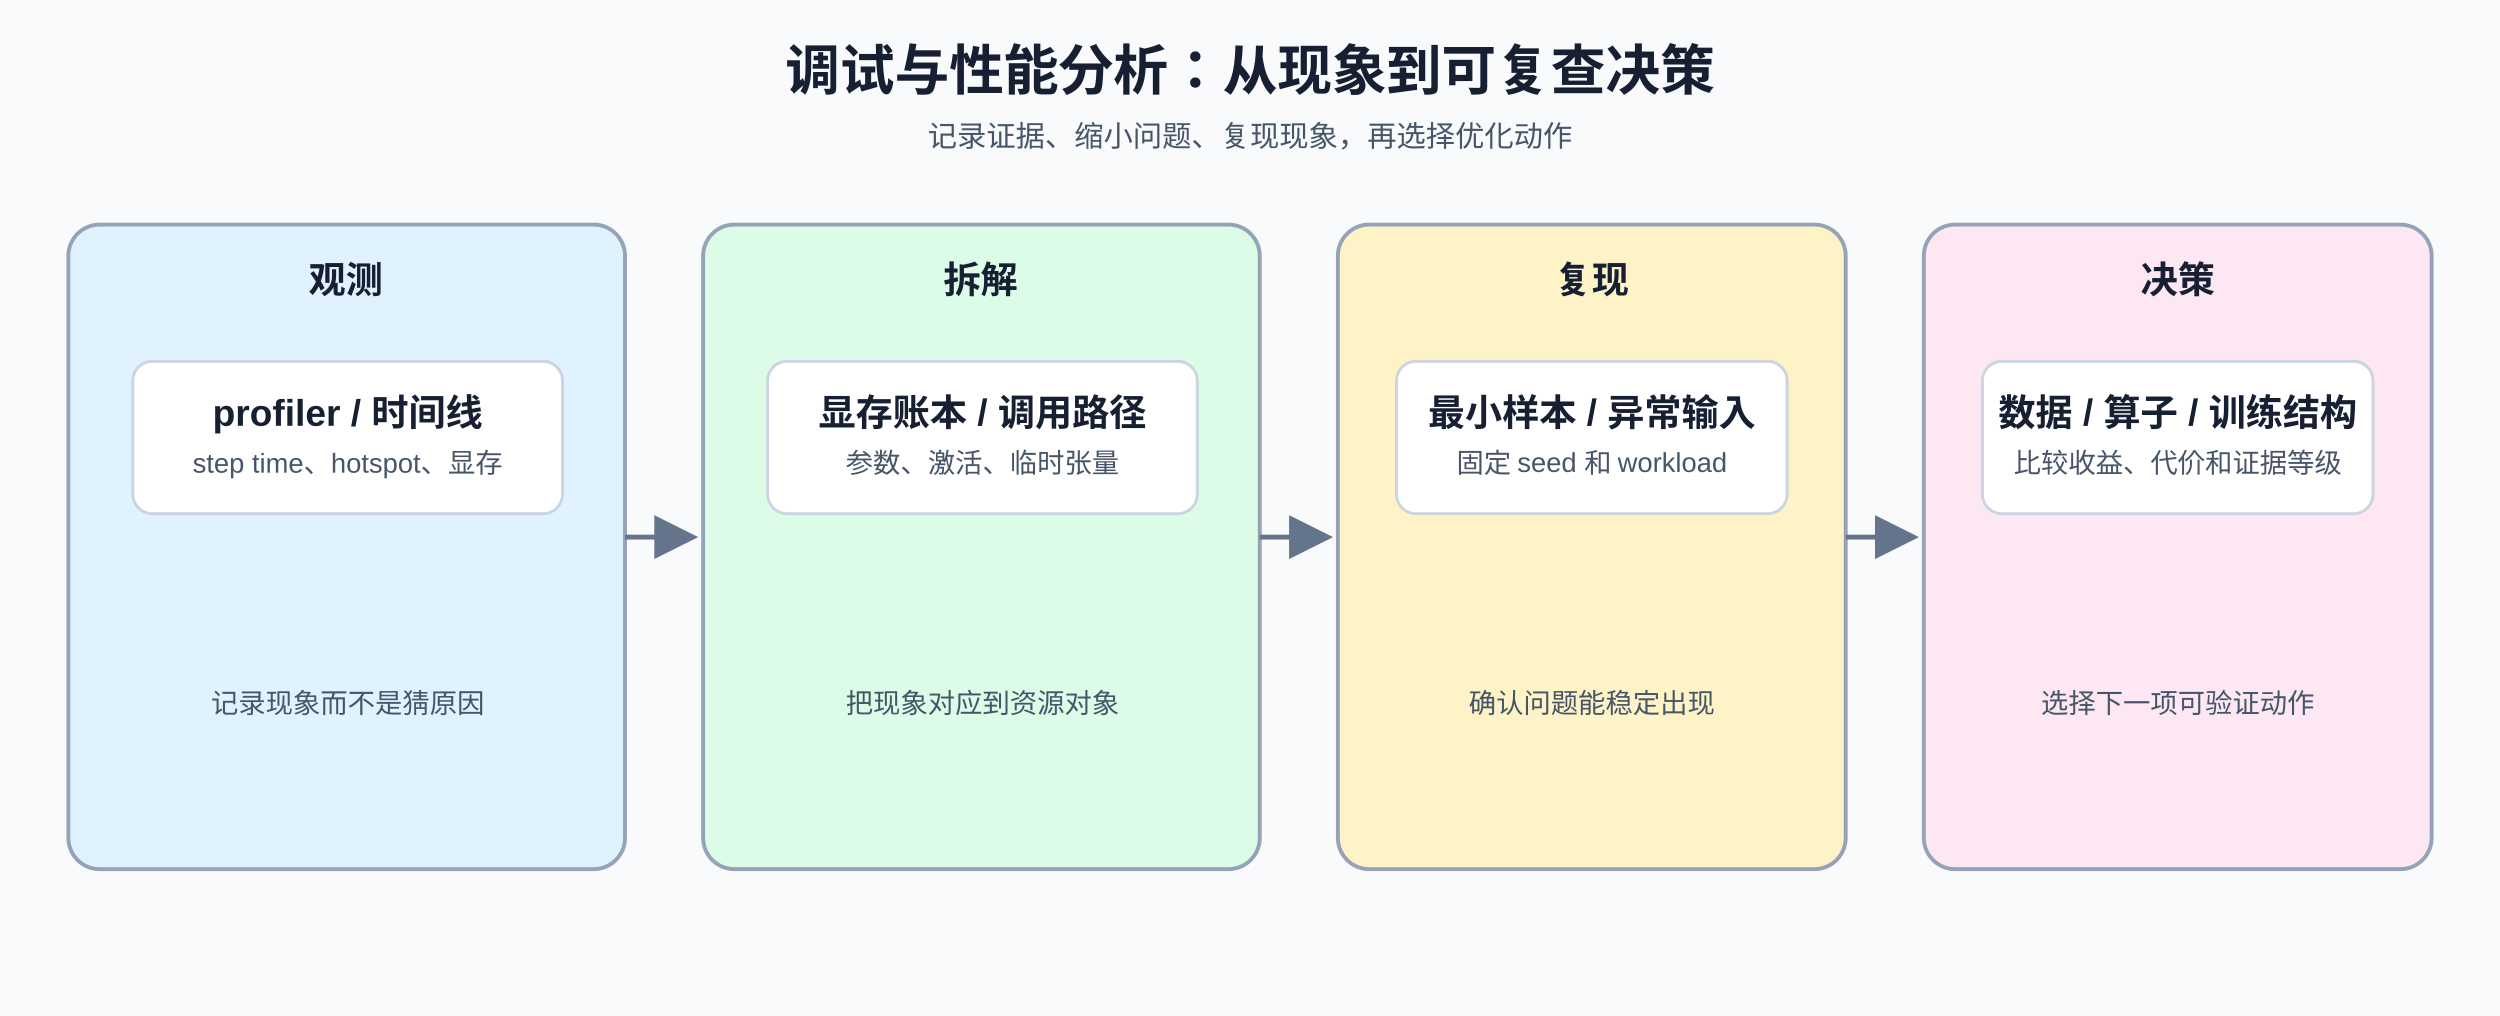
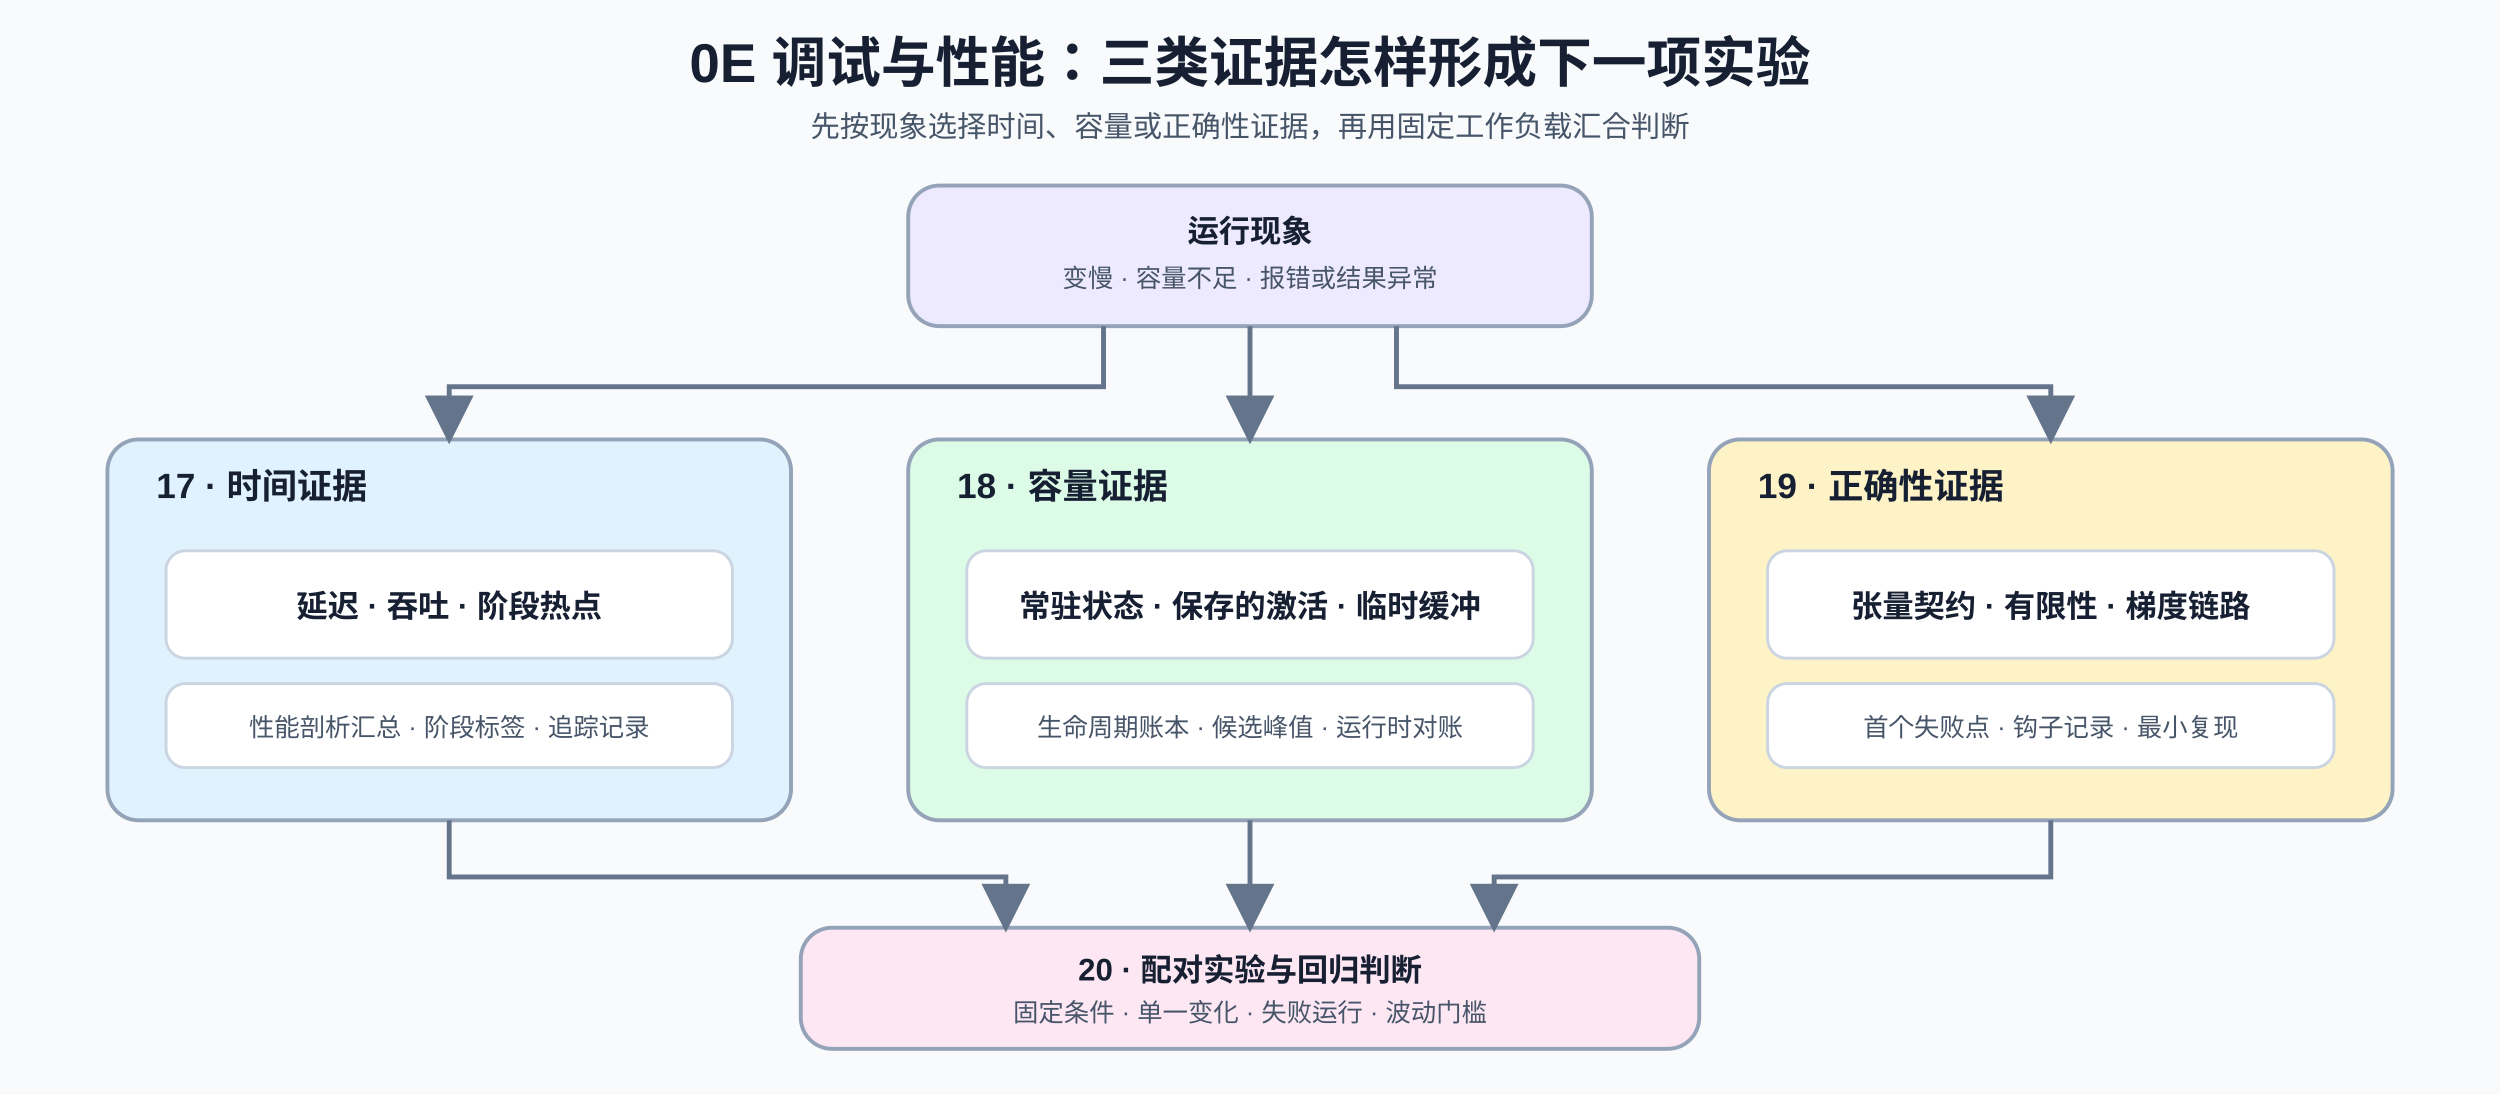
- <svg xmlns="http://www.w3.org/2000/svg" width="1280" height="520" viewBox="0 0 1280 520" role="img" aria-labelledby="title desc">
+ <svg xmlns="http://www.w3.org/2000/svg" width="1280" height="560" viewBox="0 0 1280 560" role="img" aria-labelledby="title desc">
  <defs>
-     <marker id="a" markerWidth="9" markerHeight="9" refX="8" refY="4.5" orient="auto">
-       <path d="M0 0L9 4.5L0 9Z" fill="#64748b" />
+     <marker id="arrow" markerWidth="10" markerHeight="10" refX="9" refY="5" orient="auto">
+       <path d="M0 0L10 5L0 10Z" fill="#64748b" />
    </marker>
-     <style>text{font-family:Arial,'Microsoft YaHei',sans-serif;fill:#172033}.t{font-size:28px;font-weight:700}.s{font-size:15px;fill:#475569}.g{font-size:19px;font-weight:700}.h{font-size:19px;font-weight:700}.b{font-size:14px;fill:#475569}.p{stroke:#94a3b8;stroke-width:2;rx:16}.i{fill:#fff;stroke:#cbd5e1;stroke-width:1.5;rx:10}.f{stroke:#64748b;stroke-width:2.5;fill:none;marker-end:url(#a)}</style>
+     <style>
+       text{font-family:Arial,'Microsoft YaHei',sans-serif;fill:#172033}.title{font-size:28px;font-weight:700}.sub{font-size:15px;fill:#475569}.group{font-size:18px;font-weight:700}.head{font-size:16px;font-weight:700}.body{font-size:13px;fill:#475569}.panel{stroke:#94a3b8;stroke-width:2;rx:16}.node{fill:#fff;stroke:#cbd5e1;stroke-width:1.5;rx:10}.line{stroke:#64748b;stroke-width:2.5;fill:none;marker-end:url(#arrow)}
+     </style>
  </defs>
-   <rect width="1280" height="520" fill="#f8fafc" />
-   <text x="640" y="46" text-anchor="middle" class="t">调试与性能分析：从现象到可复查决策</text>
-   <text x="640" y="75" text-anchor="middle" class="s">记录证据、缩小问题、复现现象，再选择优化动作</text>
-   <rect x="35" y="115" width="285" height="330" fill="#e0f2fe" class="p" />
-   <text x="177" y="150" text-anchor="middle" class="g">观测</text>
-   <rect x="68" y="185" width="220" height="78" class="i" />
-   <text x="178" y="218" text-anchor="middle" class="h">profiler / 时间线</text>
-   <text x="178" y="242" text-anchor="middle" class="b">step time、hotspot、显存</text>
-   <text x="178" y="365" text-anchor="middle" class="b">记录现象而不是猜原因</text>
-   <rect x="360" y="115" width="285" height="330" fill="#dcfce7" class="p" />
-   <text x="502" y="150" text-anchor="middle" class="g">拆解</text>
-   <rect x="393" y="185" width="220" height="78" class="i" />
-   <text x="503" y="218" text-anchor="middle" class="h">显存账本 / 调用路径</text>
-   <text x="503" y="242" text-anchor="middle" class="b">参数、激活、临时张量</text>
-   <text x="503" y="365" text-anchor="middle" class="b">把现象对应到资源对象</text>
-   <rect x="685" y="115" width="260" height="330" fill="#fef3c7" class="p" />
-   <text x="815" y="150" text-anchor="middle" class="g">复现</text>
-   <rect x="715" y="185" width="200" height="78" class="i" />
-   <text x="815" y="218" text-anchor="middle" class="h">最小样本 / 异常输入</text>
-   <text x="815" y="242" text-anchor="middle" class="b">固定 seed 和 workload</text>
-   <text x="815" y="365" text-anchor="middle" class="b">确认问题能稳定出现</text>
-   <rect x="985" y="115" width="260" height="330" fill="#fce7f3" class="p" />
-   <text x="1115" y="150" text-anchor="middle" class="g">决策</text>
-   <rect x="1015" y="185" width="200" height="78" class="i" />
-   <text x="1115" y="218" text-anchor="middle" class="h">数据 / 算子 / 训练结构</text>
-   <text x="1115" y="242" text-anchor="middle" class="b">比较收益、代价和证据等级</text>
-   <text x="1115" y="365" text-anchor="middle" class="b">选择下一项可验证动作</text>
-   <path d="M320 275H355" class="f" />
-   <path d="M645 275H680" class="f" />
-   <path d="M945 275H980" class="f" />
+   <rect width="1280" height="560" fill="#f8fafc" />
+   <text x="640" y="42" text-anchor="middle" class="title">0E 调试与性能：三类证据怎样形成下一项实验</text>
+   <text x="640" y="70" text-anchor="middle" class="sub">先按现象选择时间、容量或正确性证据，再用固定工作负载汇合判断</text>
+   <rect x="465" y="95" width="350" height="72" fill="#ede9fe" class="panel" />
+   <text x="640" y="124" text-anchor="middle" class="head">运行现象</text>
+   <text x="640" y="147" text-anchor="middle" class="body">变慢 · 容量不足 · 报错或结果异常</text>
+   <rect x="55" y="225" width="350" height="195" fill="#e0f2fe" class="panel" />
+   <text x="80" y="255" class="group">17 · 时间证据</text>
+   <rect x="85" y="282" width="290" height="55" class="node" />
+   <text x="230" y="316" text-anchor="middle" class="head">延迟 · 吞吐 · 阶段热点</text>
+   <rect x="85" y="350" width="290" height="43" class="node" />
+   <text x="230" y="377" text-anchor="middle" class="body">性能剖析汇总 · 阶段标签 · 追踪记录</text>
+   <rect x="465" y="225" width="350" height="195" fill="#dcfce7" class="panel" />
+   <text x="490" y="255" class="group">18 · 容量证据</text>
+   <rect x="495" y="282" width="290" height="55" class="node" />
+   <text x="640" y="316" text-anchor="middle" class="head">常驻状态 · 保存的激活 · 临时缓冲</text>
+   <rect x="495" y="350" width="290" height="43" class="node" />
+   <text x="640" y="377" text-anchor="middle" class="body">生命周期账本 · 候选峰值 · 运行时对账</text>
+   <rect x="875" y="225" width="350" height="195" fill="#fef3c7" class="panel" />
+   <text x="900" y="255" class="group">19 · 正确性证据</text>
+   <rect x="905" y="282" width="290" height="55" class="node" />
+   <text x="1050" y="316" text-anchor="middle" class="head">张量契约 · 有限性 · 梯度链路</text>
+   <rect x="905" y="350" width="290" height="43" class="node" />
+   <text x="1050" y="377" text-anchor="middle" class="body">首个失败点 · 钩子记录 · 最小复现</text>
+   <path d="M565 167V198H230V225" class="line" />
+   <path d="M640 167V225" class="line" />
+   <path d="M715 167V198H1050V225" class="line" />
+   <rect x="410" y="475" width="460" height="62" fill="#fce7f3" class="panel" />
+   <text x="640" y="502" text-anchor="middle" class="head">20 · 配对实验与回归判断</text>
+   <text x="640" y="523" text-anchor="middle" class="body">固定条件 · 单一变化 · 失败运行 · 波动门槛</text>
+   <path d="M230 420V449H515V475" class="line" />
+   <path d="M640 420V475" class="line" />
+   <path d="M1050 420V449H765V475" class="line" />
</svg>
